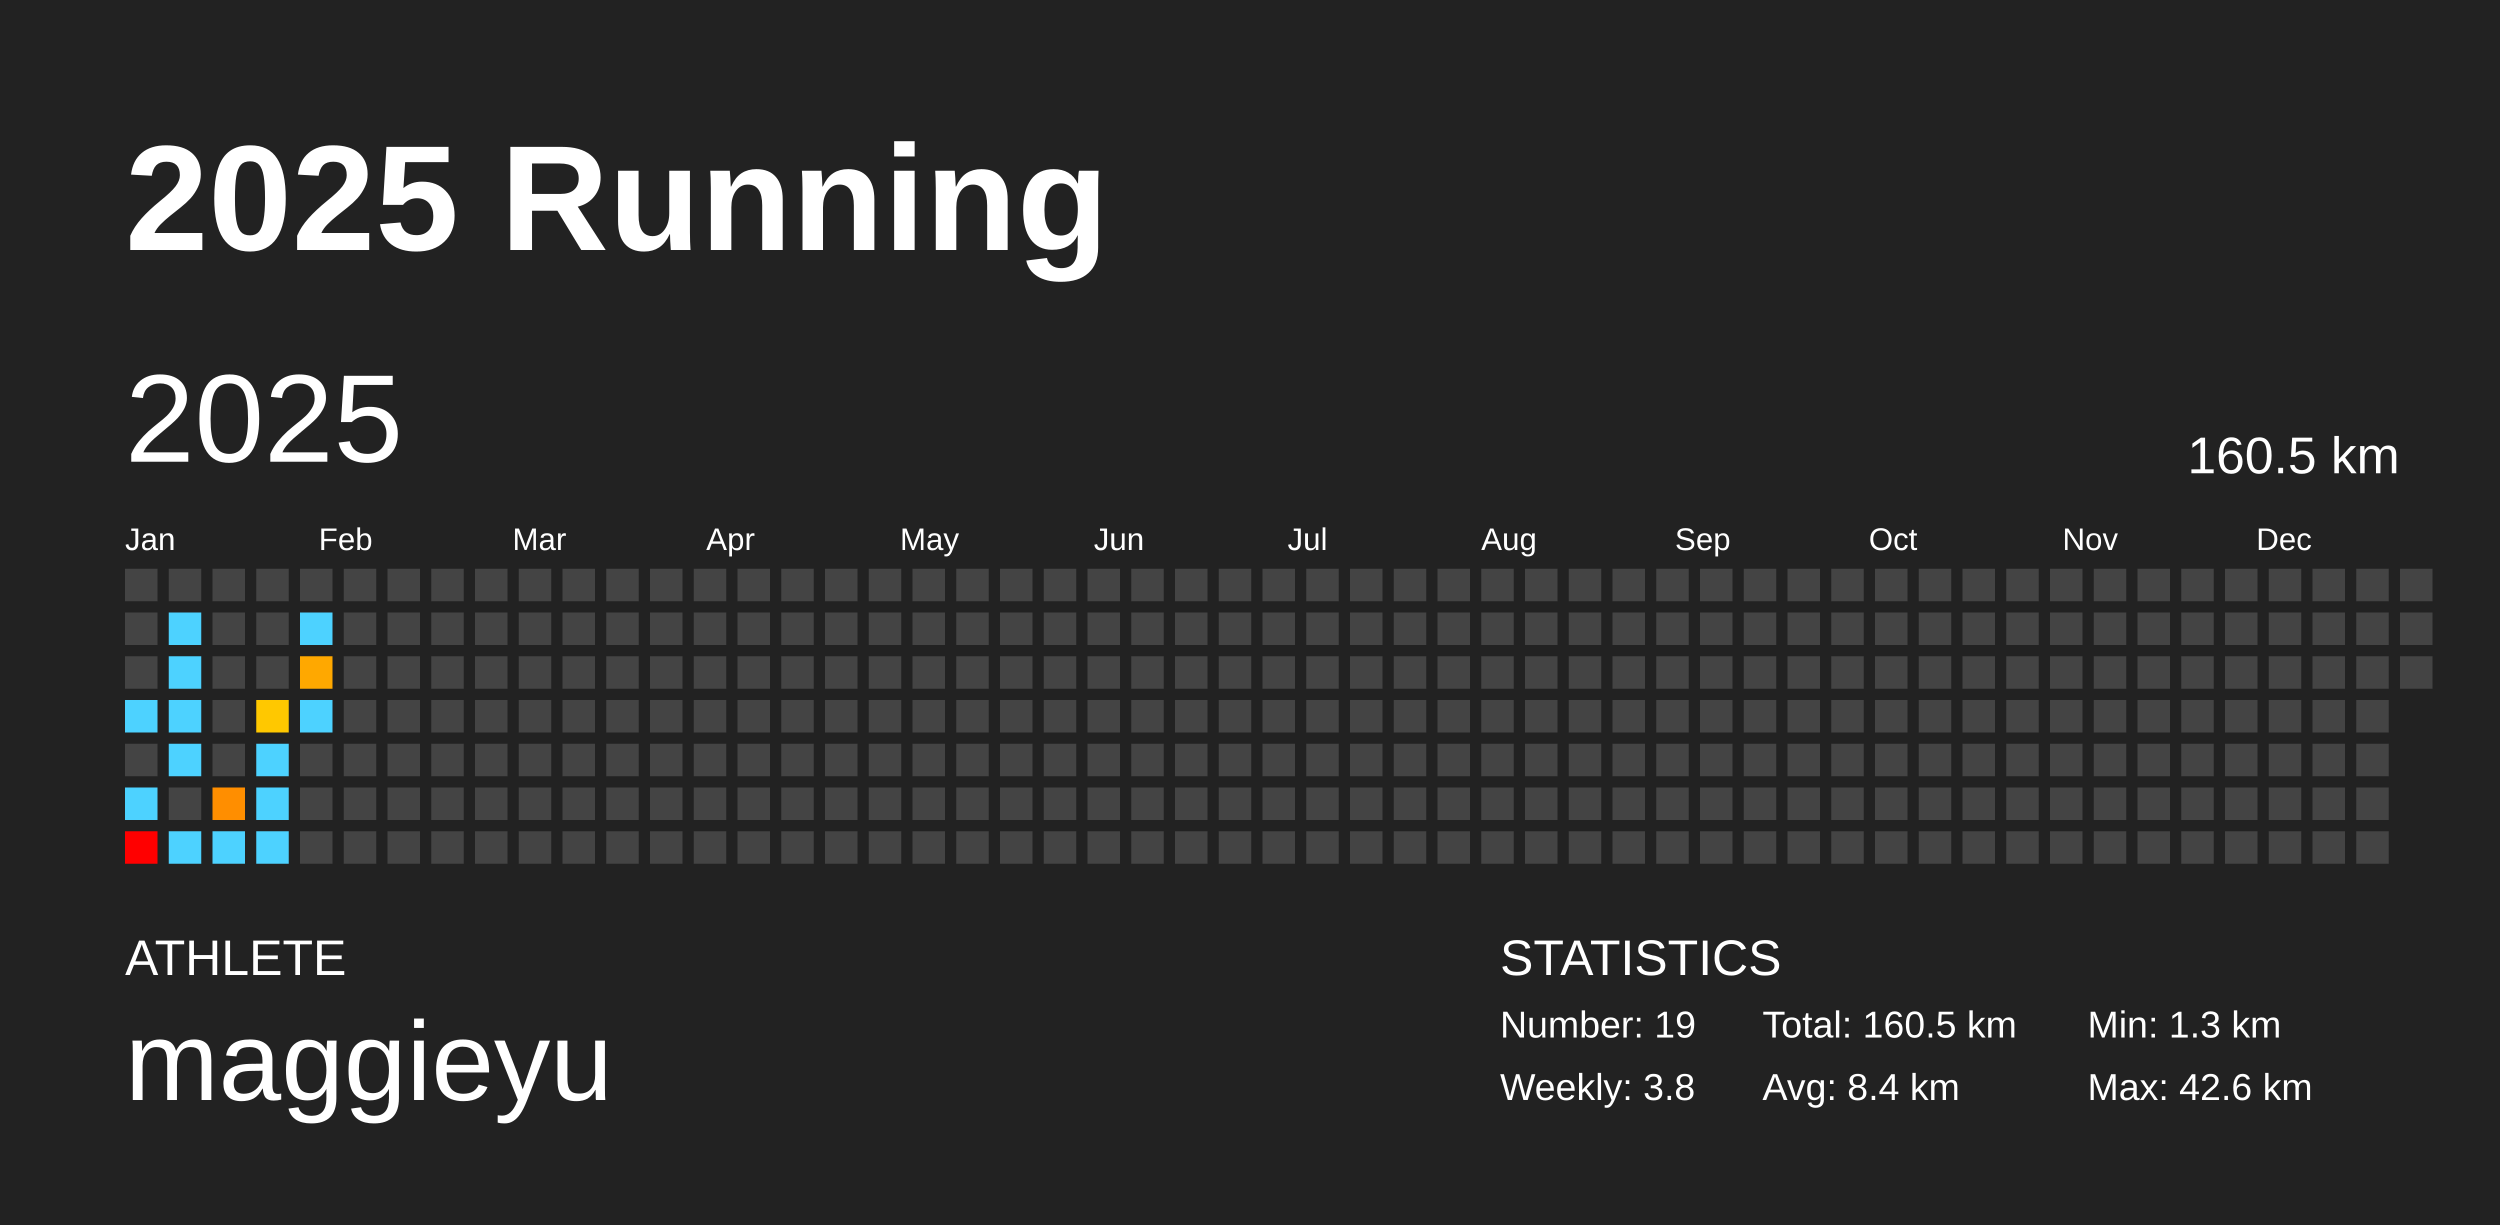
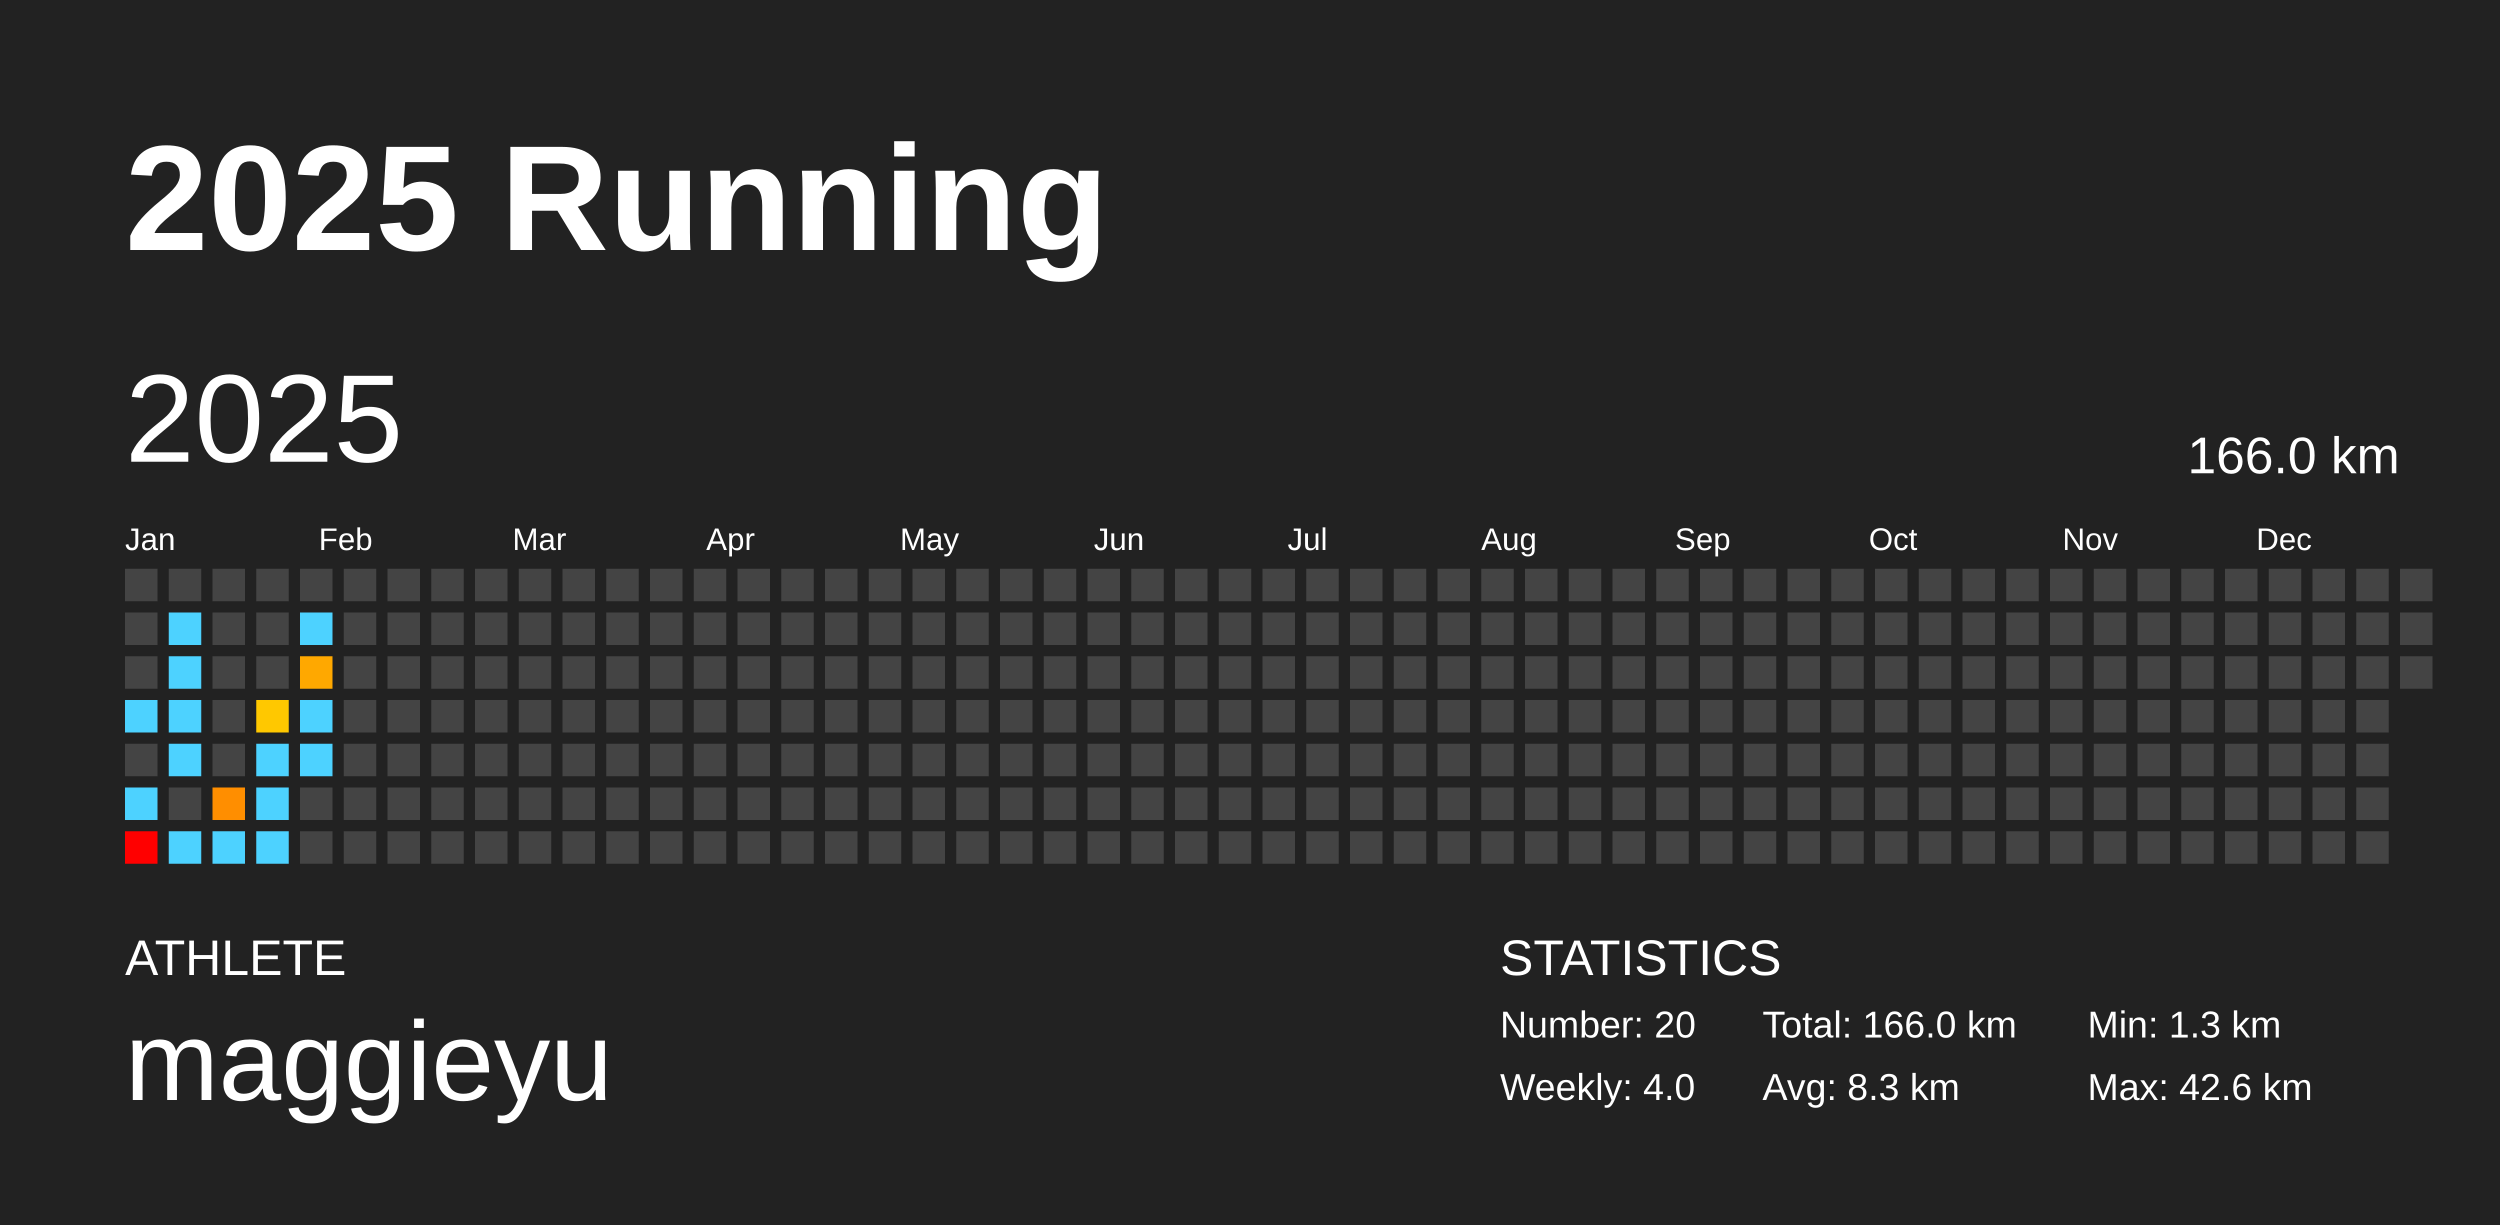
<svg xmlns="http://www.w3.org/2000/svg" baseProfile="full" height="98mm" version="1.1" viewBox="0,0,200,98" width="200mm">
  <defs />
  <rect fill="#222222" height="98" width="200" x="0" y="0" />
  <text fill="#FFFFFF" style="font-size:12px; font-family:Arial; font-weight:bold;" x="10" y="20">2025 Running</text>
  <text fill="#FFFFFF" style="font-size:4px; font-family:Arial" x="10" y="78">ATHLETE</text>
  <text fill="#FFFFFF" style="font-size:9px; font-family:Arial" x="10" y="88">maggieyu</text>
  <text fill="#FFFFFF" style="font-size:4px; font-family:Arial" x="120" y="78">STATISTICS</text>
-   <text fill="#FFFFFF" style="font-size:3px; font-family:Arial" x="120" y="83">Number: 19</text>
-   <text fill="#FFFFFF" style="font-size:3px; font-family:Arial" x="120" y="88">Weekly: 3.8</text>
-   <text fill="#FFFFFF" style="font-size:3px; font-family:Arial" x="141" y="83">Total: 160.5 km</text>
-   <text fill="#FFFFFF" style="font-size:3px; font-family:Arial" x="141" y="88">Avg: 8.4 km</text>
+   <text fill="#FFFFFF" style="font-size:3px; font-family:Arial" x="120" y="83">Number: 20</text>
+   <text fill="#FFFFFF" style="font-size:3px; font-family:Arial" x="120" y="88">Weekly: 4.0</text>
+   <text fill="#FFFFFF" style="font-size:3px; font-family:Arial" x="141" y="83">Total: 166.0 km</text>
+   <text fill="#FFFFFF" style="font-size:3px; font-family:Arial" x="141" y="88">Avg: 8.3 km</text>
  <text fill="#FFFFFF" style="font-size:3px; font-family:Arial" x="167" y="83">Min: 1.3 km</text>
  <text fill="#FFFFFF" style="font-size:3px; font-family:Arial" x="167" y="88">Max: 42.6 km</text>
  <text dominant-baseline="hanging" fill="#FFFFFF" style="font-size:10.0px; font-family:Arial;" x="10" y="30">2025</text>
-   <text dominant-baseline="hanging" fill="#FFFFFF" style="font-size:4.125px; font-family:Arial;" x="175" y="35">160.5 km</text>
+   <text dominant-baseline="hanging" fill="#FFFFFF" style="font-size:4.125px; font-family:Arial;" x="175" y="35">166.0 km</text>
  <text fill="#FFFFFF" style="font-size:2.5px; font-family:Arial" x="10.0" y="44">Jan</text>
  <text fill="#FFFFFF" style="font-size:2.5px; font-family:Arial" x="25.5" y="44">Feb</text>
  <text fill="#FFFFFF" style="font-size:2.5px; font-family:Arial" x="41.0" y="44">Mar</text>
  <text fill="#FFFFFF" style="font-size:2.5px; font-family:Arial" x="56.5" y="44">Apr</text>
  <text fill="#FFFFFF" style="font-size:2.5px; font-family:Arial" x="72.0" y="44">May</text>
  <text fill="#FFFFFF" style="font-size:2.5px; font-family:Arial" x="87.5" y="44">Jun</text>
  <text fill="#FFFFFF" style="font-size:2.5px; font-family:Arial" x="103.0" y="44">Jul</text>
  <text fill="#FFFFFF" style="font-size:2.5px; font-family:Arial" x="118.5" y="44">Aug</text>
  <text fill="#FFFFFF" style="font-size:2.5px; font-family:Arial" x="134.0" y="44">Sep</text>
  <text fill="#FFFFFF" style="font-size:2.5px; font-family:Arial" x="149.5" y="44">Oct</text>
  <text fill="#FFFFFF" style="font-size:2.5px; font-family:Arial" x="165.0" y="44">Nov</text>
  <text fill="#FFFFFF" style="font-size:2.5px; font-family:Arial" x="180.5" y="44">Dec</text>
  <rect fill="#444444" height="2.6" width="2.6" x="10.0" y="45.5" />
  <rect fill="#444444" height="2.6" width="2.6" x="10.0" y="49.0" />
  <rect fill="#444444" height="2.6" width="2.6" x="10.0" y="52.5" />
  <rect fill="#4dd2ff" height="2.6" width="2.6" x="10.0" y="56.0" />
  <rect fill="#444444" height="2.6" width="2.6" x="10.0" y="59.5" />
  <rect fill="#4dd2ff" height="2.6" width="2.6" x="10.0" y="63.0" />
  <rect fill="red" height="2.6" width="2.6" x="10.0" y="66.5" />
  <rect fill="#444444" height="2.6" width="2.6" x="13.5" y="45.5" />
  <rect fill="#4dd2ff" height="2.6" width="2.6" x="13.5" y="49.0" />
  <rect fill="#4dd2ff" height="2.6" width="2.6" x="13.5" y="52.5" />
  <rect fill="#4dd2ff" height="2.6" width="2.6" x="13.5" y="56.0" />
  <rect fill="#4dd2ff" height="2.6" width="2.6" x="13.5" y="59.5" />
  <rect fill="#444444" height="2.6" width="2.6" x="13.5" y="63.0" />
  <rect fill="#4dd2ff" height="2.6" width="2.6" x="13.5" y="66.5" />
  <rect fill="#444444" height="2.6" width="2.6" x="17.0" y="45.5" />
  <rect fill="#444444" height="2.6" width="2.6" x="17.0" y="49.0" />
  <rect fill="#444444" height="2.6" width="2.6" x="17.0" y="52.5" />
  <rect fill="#444444" height="2.6" width="2.6" x="17.0" y="56.0" />
  <rect fill="#444444" height="2.6" width="2.6" x="17.0" y="59.5" />
  <rect fill="#ff8e00" height="2.6" width="2.6" x="17.0" y="63.0" />
  <rect fill="#4dd2ff" height="2.6" width="2.6" x="17.0" y="66.5" />
  <rect fill="#444444" height="2.6" width="2.6" x="20.5" y="45.5" />
  <rect fill="#444444" height="2.6" width="2.6" x="20.5" y="49.0" />
  <rect fill="#444444" height="2.6" width="2.6" x="20.5" y="52.5" />
  <rect fill="#ffc800" height="2.6" width="2.6" x="20.5" y="56.0" />
  <rect fill="#4dd2ff" height="2.6" width="2.6" x="20.5" y="59.5" />
  <rect fill="#4dd2ff" height="2.6" width="2.6" x="20.5" y="63.0" />
  <rect fill="#4dd2ff" height="2.6" width="2.6" x="20.5" y="66.5" />
  <rect fill="#444444" height="2.6" width="2.6" x="24.0" y="45.5" />
  <rect fill="#4dd2ff" height="2.6" width="2.6" x="24.0" y="49.0" />
  <rect fill="#ffa800" height="2.6" width="2.6" x="24.0" y="52.5" />
  <rect fill="#4dd2ff" height="2.6" width="2.6" x="24.0" y="56.0" />
-   <rect fill="#444444" height="2.6" width="2.6" x="24.0" y="59.5" />
+   <rect fill="#4dd2ff" height="2.6" width="2.6" x="24.0" y="59.5" />
  <rect fill="#444444" height="2.6" width="2.6" x="24.0" y="63.0" />
  <rect fill="#444444" height="2.6" width="2.6" x="24.0" y="66.5" />
  <rect fill="#444444" height="2.6" width="2.6" x="27.5" y="45.5" />
  <rect fill="#444444" height="2.6" width="2.6" x="27.5" y="49.0" />
  <rect fill="#444444" height="2.6" width="2.6" x="27.5" y="52.5" />
  <rect fill="#444444" height="2.6" width="2.6" x="27.5" y="56.0" />
  <rect fill="#444444" height="2.6" width="2.6" x="27.5" y="59.5" />
  <rect fill="#444444" height="2.6" width="2.6" x="27.5" y="63.0" />
  <rect fill="#444444" height="2.6" width="2.6" x="27.5" y="66.5" />
  <rect fill="#444444" height="2.6" width="2.6" x="31.0" y="45.5" />
  <rect fill="#444444" height="2.6" width="2.6" x="31.0" y="49.0" />
  <rect fill="#444444" height="2.6" width="2.6" x="31.0" y="52.5" />
  <rect fill="#444444" height="2.6" width="2.6" x="31.0" y="56.0" />
  <rect fill="#444444" height="2.6" width="2.6" x="31.0" y="59.5" />
  <rect fill="#444444" height="2.6" width="2.6" x="31.0" y="63.0" />
  <rect fill="#444444" height="2.6" width="2.6" x="31.0" y="66.5" />
  <rect fill="#444444" height="2.6" width="2.6" x="34.5" y="45.5" />
  <rect fill="#444444" height="2.6" width="2.6" x="34.5" y="49.0" />
  <rect fill="#444444" height="2.6" width="2.6" x="34.5" y="52.5" />
  <rect fill="#444444" height="2.6" width="2.6" x="34.5" y="56.0" />
  <rect fill="#444444" height="2.6" width="2.6" x="34.5" y="59.5" />
  <rect fill="#444444" height="2.6" width="2.6" x="34.5" y="63.0" />
  <rect fill="#444444" height="2.6" width="2.6" x="34.5" y="66.5" />
  <rect fill="#444444" height="2.6" width="2.6" x="38.0" y="45.5" />
  <rect fill="#444444" height="2.6" width="2.6" x="38.0" y="49.0" />
  <rect fill="#444444" height="2.6" width="2.6" x="38.0" y="52.5" />
  <rect fill="#444444" height="2.6" width="2.6" x="38.0" y="56.0" />
  <rect fill="#444444" height="2.6" width="2.6" x="38.0" y="59.5" />
  <rect fill="#444444" height="2.6" width="2.6" x="38.0" y="63.0" />
  <rect fill="#444444" height="2.6" width="2.6" x="38.0" y="66.5" />
  <rect fill="#444444" height="2.6" width="2.6" x="41.5" y="45.5" />
  <rect fill="#444444" height="2.6" width="2.6" x="41.5" y="49.0" />
  <rect fill="#444444" height="2.6" width="2.6" x="41.5" y="52.5" />
  <rect fill="#444444" height="2.6" width="2.6" x="41.5" y="56.0" />
  <rect fill="#444444" height="2.6" width="2.6" x="41.5" y="59.5" />
  <rect fill="#444444" height="2.6" width="2.6" x="41.5" y="63.0" />
  <rect fill="#444444" height="2.6" width="2.6" x="41.5" y="66.5" />
  <rect fill="#444444" height="2.6" width="2.6" x="45.0" y="45.5" />
  <rect fill="#444444" height="2.6" width="2.6" x="45.0" y="49.0" />
  <rect fill="#444444" height="2.6" width="2.6" x="45.0" y="52.5" />
  <rect fill="#444444" height="2.6" width="2.6" x="45.0" y="56.0" />
  <rect fill="#444444" height="2.6" width="2.6" x="45.0" y="59.5" />
  <rect fill="#444444" height="2.6" width="2.6" x="45.0" y="63.0" />
  <rect fill="#444444" height="2.6" width="2.6" x="45.0" y="66.5" />
  <rect fill="#444444" height="2.6" width="2.6" x="48.5" y="45.5" />
  <rect fill="#444444" height="2.6" width="2.6" x="48.5" y="49.0" />
  <rect fill="#444444" height="2.6" width="2.6" x="48.5" y="52.5" />
  <rect fill="#444444" height="2.6" width="2.6" x="48.5" y="56.0" />
  <rect fill="#444444" height="2.6" width="2.6" x="48.5" y="59.5" />
  <rect fill="#444444" height="2.6" width="2.6" x="48.5" y="63.0" />
  <rect fill="#444444" height="2.6" width="2.6" x="48.5" y="66.5" />
  <rect fill="#444444" height="2.6" width="2.6" x="52.0" y="45.5" />
  <rect fill="#444444" height="2.6" width="2.6" x="52.0" y="49.0" />
  <rect fill="#444444" height="2.6" width="2.6" x="52.0" y="52.5" />
  <rect fill="#444444" height="2.6" width="2.6" x="52.0" y="56.0" />
  <rect fill="#444444" height="2.6" width="2.6" x="52.0" y="59.5" />
  <rect fill="#444444" height="2.6" width="2.6" x="52.0" y="63.0" />
  <rect fill="#444444" height="2.6" width="2.6" x="52.0" y="66.5" />
  <rect fill="#444444" height="2.6" width="2.6" x="55.5" y="45.5" />
  <rect fill="#444444" height="2.6" width="2.6" x="55.5" y="49.0" />
  <rect fill="#444444" height="2.6" width="2.6" x="55.5" y="52.5" />
  <rect fill="#444444" height="2.6" width="2.6" x="55.5" y="56.0" />
  <rect fill="#444444" height="2.6" width="2.6" x="55.5" y="59.5" />
  <rect fill="#444444" height="2.6" width="2.6" x="55.5" y="63.0" />
  <rect fill="#444444" height="2.6" width="2.6" x="55.5" y="66.5" />
  <rect fill="#444444" height="2.6" width="2.6" x="59.0" y="45.5" />
  <rect fill="#444444" height="2.6" width="2.6" x="59.0" y="49.0" />
  <rect fill="#444444" height="2.6" width="2.6" x="59.0" y="52.5" />
  <rect fill="#444444" height="2.6" width="2.6" x="59.0" y="56.0" />
  <rect fill="#444444" height="2.6" width="2.6" x="59.0" y="59.5" />
  <rect fill="#444444" height="2.6" width="2.6" x="59.0" y="63.0" />
  <rect fill="#444444" height="2.6" width="2.6" x="59.0" y="66.5" />
  <rect fill="#444444" height="2.6" width="2.6" x="62.5" y="45.5" />
  <rect fill="#444444" height="2.6" width="2.6" x="62.5" y="49.0" />
  <rect fill="#444444" height="2.6" width="2.6" x="62.5" y="52.5" />
  <rect fill="#444444" height="2.6" width="2.6" x="62.5" y="56.0" />
  <rect fill="#444444" height="2.6" width="2.6" x="62.5" y="59.5" />
  <rect fill="#444444" height="2.6" width="2.6" x="62.5" y="63.0" />
  <rect fill="#444444" height="2.6" width="2.6" x="62.5" y="66.5" />
  <rect fill="#444444" height="2.6" width="2.6" x="66.0" y="45.5" />
  <rect fill="#444444" height="2.6" width="2.6" x="66.0" y="49.0" />
  <rect fill="#444444" height="2.6" width="2.6" x="66.0" y="52.5" />
  <rect fill="#444444" height="2.6" width="2.6" x="66.0" y="56.0" />
  <rect fill="#444444" height="2.6" width="2.6" x="66.0" y="59.5" />
  <rect fill="#444444" height="2.6" width="2.6" x="66.0" y="63.0" />
  <rect fill="#444444" height="2.6" width="2.6" x="66.0" y="66.5" />
  <rect fill="#444444" height="2.6" width="2.6" x="69.5" y="45.5" />
  <rect fill="#444444" height="2.6" width="2.6" x="69.5" y="49.0" />
  <rect fill="#444444" height="2.6" width="2.6" x="69.5" y="52.5" />
  <rect fill="#444444" height="2.6" width="2.6" x="69.5" y="56.0" />
  <rect fill="#444444" height="2.6" width="2.6" x="69.5" y="59.5" />
  <rect fill="#444444" height="2.6" width="2.6" x="69.5" y="63.0" />
  <rect fill="#444444" height="2.6" width="2.6" x="69.5" y="66.5" />
  <rect fill="#444444" height="2.6" width="2.6" x="73.0" y="45.5" />
  <rect fill="#444444" height="2.6" width="2.6" x="73.0" y="49.0" />
  <rect fill="#444444" height="2.6" width="2.6" x="73.0" y="52.5" />
  <rect fill="#444444" height="2.6" width="2.6" x="73.0" y="56.0" />
  <rect fill="#444444" height="2.6" width="2.6" x="73.0" y="59.5" />
  <rect fill="#444444" height="2.6" width="2.6" x="73.0" y="63.0" />
  <rect fill="#444444" height="2.6" width="2.6" x="73.0" y="66.5" />
  <rect fill="#444444" height="2.6" width="2.6" x="76.5" y="45.5" />
  <rect fill="#444444" height="2.6" width="2.6" x="76.5" y="49.0" />
  <rect fill="#444444" height="2.6" width="2.6" x="76.5" y="52.5" />
  <rect fill="#444444" height="2.6" width="2.6" x="76.5" y="56.0" />
  <rect fill="#444444" height="2.6" width="2.6" x="76.5" y="59.5" />
  <rect fill="#444444" height="2.6" width="2.6" x="76.5" y="63.0" />
  <rect fill="#444444" height="2.6" width="2.6" x="76.5" y="66.5" />
  <rect fill="#444444" height="2.6" width="2.6" x="80.0" y="45.5" />
  <rect fill="#444444" height="2.6" width="2.6" x="80.0" y="49.0" />
  <rect fill="#444444" height="2.6" width="2.6" x="80.0" y="52.5" />
  <rect fill="#444444" height="2.6" width="2.6" x="80.0" y="56.0" />
  <rect fill="#444444" height="2.6" width="2.6" x="80.0" y="59.5" />
  <rect fill="#444444" height="2.6" width="2.6" x="80.0" y="63.0" />
  <rect fill="#444444" height="2.6" width="2.6" x="80.0" y="66.5" />
  <rect fill="#444444" height="2.6" width="2.6" x="83.5" y="45.5" />
  <rect fill="#444444" height="2.6" width="2.6" x="83.5" y="49.0" />
  <rect fill="#444444" height="2.6" width="2.6" x="83.5" y="52.5" />
  <rect fill="#444444" height="2.6" width="2.6" x="83.5" y="56.0" />
  <rect fill="#444444" height="2.6" width="2.6" x="83.5" y="59.5" />
  <rect fill="#444444" height="2.6" width="2.6" x="83.5" y="63.0" />
  <rect fill="#444444" height="2.6" width="2.6" x="83.5" y="66.5" />
  <rect fill="#444444" height="2.6" width="2.6" x="87.0" y="45.5" />
  <rect fill="#444444" height="2.6" width="2.6" x="87.0" y="49.0" />
  <rect fill="#444444" height="2.6" width="2.6" x="87.0" y="52.5" />
  <rect fill="#444444" height="2.6" width="2.6" x="87.0" y="56.0" />
  <rect fill="#444444" height="2.6" width="2.6" x="87.0" y="59.5" />
  <rect fill="#444444" height="2.6" width="2.6" x="87.0" y="63.0" />
  <rect fill="#444444" height="2.6" width="2.6" x="87.0" y="66.5" />
  <rect fill="#444444" height="2.6" width="2.6" x="90.5" y="45.5" />
  <rect fill="#444444" height="2.6" width="2.6" x="90.5" y="49.0" />
  <rect fill="#444444" height="2.6" width="2.6" x="90.5" y="52.5" />
  <rect fill="#444444" height="2.6" width="2.6" x="90.5" y="56.0" />
  <rect fill="#444444" height="2.6" width="2.6" x="90.5" y="59.5" />
  <rect fill="#444444" height="2.6" width="2.6" x="90.5" y="63.0" />
  <rect fill="#444444" height="2.6" width="2.6" x="90.5" y="66.5" />
  <rect fill="#444444" height="2.6" width="2.6" x="94.0" y="45.5" />
  <rect fill="#444444" height="2.6" width="2.6" x="94.0" y="49.0" />
  <rect fill="#444444" height="2.6" width="2.6" x="94.0" y="52.5" />
  <rect fill="#444444" height="2.6" width="2.6" x="94.0" y="56.0" />
  <rect fill="#444444" height="2.6" width="2.6" x="94.0" y="59.5" />
  <rect fill="#444444" height="2.6" width="2.6" x="94.0" y="63.0" />
  <rect fill="#444444" height="2.6" width="2.6" x="94.0" y="66.5" />
  <rect fill="#444444" height="2.6" width="2.6" x="97.5" y="45.5" />
  <rect fill="#444444" height="2.6" width="2.6" x="97.5" y="49.0" />
  <rect fill="#444444" height="2.6" width="2.6" x="97.5" y="52.5" />
  <rect fill="#444444" height="2.6" width="2.6" x="97.5" y="56.0" />
  <rect fill="#444444" height="2.6" width="2.6" x="97.5" y="59.5" />
  <rect fill="#444444" height="2.6" width="2.6" x="97.5" y="63.0" />
  <rect fill="#444444" height="2.6" width="2.6" x="97.5" y="66.5" />
  <rect fill="#444444" height="2.6" width="2.6" x="101.0" y="45.5" />
  <rect fill="#444444" height="2.6" width="2.6" x="101.0" y="49.0" />
  <rect fill="#444444" height="2.6" width="2.6" x="101.0" y="52.5" />
  <rect fill="#444444" height="2.6" width="2.6" x="101.0" y="56.0" />
  <rect fill="#444444" height="2.6" width="2.6" x="101.0" y="59.5" />
  <rect fill="#444444" height="2.6" width="2.6" x="101.0" y="63.0" />
  <rect fill="#444444" height="2.6" width="2.6" x="101.0" y="66.5" />
  <rect fill="#444444" height="2.6" width="2.6" x="104.5" y="45.5" />
  <rect fill="#444444" height="2.6" width="2.6" x="104.5" y="49.0" />
  <rect fill="#444444" height="2.6" width="2.6" x="104.5" y="52.5" />
  <rect fill="#444444" height="2.6" width="2.6" x="104.5" y="56.0" />
  <rect fill="#444444" height="2.6" width="2.6" x="104.5" y="59.5" />
  <rect fill="#444444" height="2.6" width="2.6" x="104.5" y="63.0" />
  <rect fill="#444444" height="2.6" width="2.6" x="104.5" y="66.5" />
  <rect fill="#444444" height="2.6" width="2.6" x="108.0" y="45.5" />
  <rect fill="#444444" height="2.6" width="2.6" x="108.0" y="49.0" />
  <rect fill="#444444" height="2.6" width="2.6" x="108.0" y="52.5" />
  <rect fill="#444444" height="2.6" width="2.6" x="108.0" y="56.0" />
  <rect fill="#444444" height="2.6" width="2.6" x="108.0" y="59.5" />
  <rect fill="#444444" height="2.6" width="2.6" x="108.0" y="63.0" />
  <rect fill="#444444" height="2.6" width="2.6" x="108.0" y="66.5" />
  <rect fill="#444444" height="2.6" width="2.6" x="111.5" y="45.5" />
  <rect fill="#444444" height="2.6" width="2.6" x="111.5" y="49.0" />
  <rect fill="#444444" height="2.6" width="2.6" x="111.5" y="52.5" />
  <rect fill="#444444" height="2.6" width="2.6" x="111.5" y="56.0" />
  <rect fill="#444444" height="2.6" width="2.6" x="111.5" y="59.5" />
  <rect fill="#444444" height="2.6" width="2.6" x="111.5" y="63.0" />
  <rect fill="#444444" height="2.6" width="2.6" x="111.5" y="66.5" />
  <rect fill="#444444" height="2.6" width="2.6" x="115.0" y="45.5" />
  <rect fill="#444444" height="2.6" width="2.6" x="115.0" y="49.0" />
  <rect fill="#444444" height="2.6" width="2.6" x="115.0" y="52.5" />
  <rect fill="#444444" height="2.6" width="2.6" x="115.0" y="56.0" />
  <rect fill="#444444" height="2.6" width="2.6" x="115.0" y="59.5" />
  <rect fill="#444444" height="2.6" width="2.6" x="115.0" y="63.0" />
  <rect fill="#444444" height="2.6" width="2.6" x="115.0" y="66.5" />
  <rect fill="#444444" height="2.6" width="2.6" x="118.5" y="45.5" />
  <rect fill="#444444" height="2.6" width="2.6" x="118.5" y="49.0" />
  <rect fill="#444444" height="2.6" width="2.6" x="118.5" y="52.5" />
  <rect fill="#444444" height="2.6" width="2.6" x="118.5" y="56.0" />
  <rect fill="#444444" height="2.6" width="2.6" x="118.5" y="59.5" />
  <rect fill="#444444" height="2.6" width="2.6" x="118.5" y="63.0" />
  <rect fill="#444444" height="2.6" width="2.6" x="118.5" y="66.5" />
  <rect fill="#444444" height="2.6" width="2.6" x="122.0" y="45.5" />
  <rect fill="#444444" height="2.6" width="2.6" x="122.0" y="49.0" />
  <rect fill="#444444" height="2.6" width="2.6" x="122.0" y="52.5" />
  <rect fill="#444444" height="2.6" width="2.6" x="122.0" y="56.0" />
  <rect fill="#444444" height="2.6" width="2.6" x="122.0" y="59.5" />
  <rect fill="#444444" height="2.6" width="2.6" x="122.0" y="63.0" />
  <rect fill="#444444" height="2.6" width="2.6" x="122.0" y="66.5" />
  <rect fill="#444444" height="2.6" width="2.6" x="125.5" y="45.5" />
  <rect fill="#444444" height="2.6" width="2.6" x="125.5" y="49.0" />
  <rect fill="#444444" height="2.6" width="2.6" x="125.5" y="52.5" />
  <rect fill="#444444" height="2.6" width="2.6" x="125.5" y="56.0" />
  <rect fill="#444444" height="2.6" width="2.6" x="125.5" y="59.5" />
  <rect fill="#444444" height="2.6" width="2.6" x="125.5" y="63.0" />
  <rect fill="#444444" height="2.6" width="2.6" x="125.5" y="66.5" />
  <rect fill="#444444" height="2.6" width="2.6" x="129.0" y="45.5" />
  <rect fill="#444444" height="2.6" width="2.6" x="129.0" y="49.0" />
  <rect fill="#444444" height="2.6" width="2.6" x="129.0" y="52.5" />
  <rect fill="#444444" height="2.6" width="2.6" x="129.0" y="56.0" />
  <rect fill="#444444" height="2.6" width="2.6" x="129.0" y="59.5" />
  <rect fill="#444444" height="2.6" width="2.6" x="129.0" y="63.0" />
  <rect fill="#444444" height="2.6" width="2.6" x="129.0" y="66.5" />
  <rect fill="#444444" height="2.6" width="2.6" x="132.5" y="45.5" />
  <rect fill="#444444" height="2.6" width="2.6" x="132.5" y="49.0" />
  <rect fill="#444444" height="2.6" width="2.6" x="132.5" y="52.5" />
  <rect fill="#444444" height="2.6" width="2.6" x="132.5" y="56.0" />
  <rect fill="#444444" height="2.6" width="2.6" x="132.5" y="59.5" />
  <rect fill="#444444" height="2.6" width="2.6" x="132.5" y="63.0" />
  <rect fill="#444444" height="2.6" width="2.6" x="132.5" y="66.5" />
  <rect fill="#444444" height="2.6" width="2.6" x="136.0" y="45.5" />
  <rect fill="#444444" height="2.6" width="2.6" x="136.0" y="49.0" />
  <rect fill="#444444" height="2.6" width="2.6" x="136.0" y="52.5" />
  <rect fill="#444444" height="2.6" width="2.6" x="136.0" y="56.0" />
  <rect fill="#444444" height="2.6" width="2.6" x="136.0" y="59.5" />
  <rect fill="#444444" height="2.6" width="2.6" x="136.0" y="63.0" />
  <rect fill="#444444" height="2.6" width="2.6" x="136.0" y="66.5" />
  <rect fill="#444444" height="2.6" width="2.6" x="139.5" y="45.5" />
  <rect fill="#444444" height="2.6" width="2.6" x="139.5" y="49.0" />
  <rect fill="#444444" height="2.6" width="2.6" x="139.5" y="52.5" />
  <rect fill="#444444" height="2.6" width="2.6" x="139.5" y="56.0" />
  <rect fill="#444444" height="2.6" width="2.6" x="139.5" y="59.5" />
  <rect fill="#444444" height="2.6" width="2.6" x="139.5" y="63.0" />
  <rect fill="#444444" height="2.6" width="2.6" x="139.5" y="66.5" />
  <rect fill="#444444" height="2.6" width="2.6" x="143.0" y="45.5" />
  <rect fill="#444444" height="2.6" width="2.6" x="143.0" y="49.0" />
  <rect fill="#444444" height="2.6" width="2.6" x="143.0" y="52.5" />
  <rect fill="#444444" height="2.6" width="2.6" x="143.0" y="56.0" />
  <rect fill="#444444" height="2.6" width="2.6" x="143.0" y="59.5" />
  <rect fill="#444444" height="2.6" width="2.6" x="143.0" y="63.0" />
  <rect fill="#444444" height="2.6" width="2.6" x="143.0" y="66.5" />
  <rect fill="#444444" height="2.6" width="2.6" x="146.5" y="45.5" />
  <rect fill="#444444" height="2.6" width="2.6" x="146.5" y="49.0" />
  <rect fill="#444444" height="2.6" width="2.6" x="146.5" y="52.5" />
  <rect fill="#444444" height="2.6" width="2.6" x="146.5" y="56.0" />
  <rect fill="#444444" height="2.6" width="2.6" x="146.5" y="59.5" />
  <rect fill="#444444" height="2.6" width="2.6" x="146.5" y="63.0" />
  <rect fill="#444444" height="2.6" width="2.6" x="146.5" y="66.5" />
  <rect fill="#444444" height="2.6" width="2.6" x="150.0" y="45.5" />
  <rect fill="#444444" height="2.6" width="2.6" x="150.0" y="49.0" />
  <rect fill="#444444" height="2.6" width="2.6" x="150.0" y="52.5" />
  <rect fill="#444444" height="2.6" width="2.6" x="150.0" y="56.0" />
  <rect fill="#444444" height="2.6" width="2.6" x="150.0" y="59.5" />
  <rect fill="#444444" height="2.6" width="2.6" x="150.0" y="63.0" />
  <rect fill="#444444" height="2.6" width="2.6" x="150.0" y="66.5" />
  <rect fill="#444444" height="2.6" width="2.6" x="153.5" y="45.5" />
  <rect fill="#444444" height="2.6" width="2.6" x="153.5" y="49.0" />
  <rect fill="#444444" height="2.6" width="2.6" x="153.5" y="52.5" />
  <rect fill="#444444" height="2.6" width="2.6" x="153.5" y="56.0" />
  <rect fill="#444444" height="2.6" width="2.6" x="153.5" y="59.5" />
  <rect fill="#444444" height="2.6" width="2.6" x="153.5" y="63.0" />
  <rect fill="#444444" height="2.6" width="2.6" x="153.5" y="66.5" />
  <rect fill="#444444" height="2.6" width="2.6" x="157.0" y="45.5" />
  <rect fill="#444444" height="2.6" width="2.6" x="157.0" y="49.0" />
  <rect fill="#444444" height="2.6" width="2.6" x="157.0" y="52.5" />
  <rect fill="#444444" height="2.6" width="2.6" x="157.0" y="56.0" />
  <rect fill="#444444" height="2.6" width="2.6" x="157.0" y="59.5" />
  <rect fill="#444444" height="2.6" width="2.6" x="157.0" y="63.0" />
  <rect fill="#444444" height="2.6" width="2.6" x="157.0" y="66.5" />
  <rect fill="#444444" height="2.6" width="2.6" x="160.5" y="45.5" />
  <rect fill="#444444" height="2.6" width="2.6" x="160.5" y="49.0" />
  <rect fill="#444444" height="2.6" width="2.6" x="160.5" y="52.5" />
  <rect fill="#444444" height="2.6" width="2.6" x="160.5" y="56.0" />
  <rect fill="#444444" height="2.6" width="2.6" x="160.5" y="59.5" />
  <rect fill="#444444" height="2.6" width="2.6" x="160.5" y="63.0" />
  <rect fill="#444444" height="2.6" width="2.6" x="160.5" y="66.5" />
  <rect fill="#444444" height="2.6" width="2.6" x="164.0" y="45.5" />
  <rect fill="#444444" height="2.6" width="2.6" x="164.0" y="49.0" />
  <rect fill="#444444" height="2.6" width="2.6" x="164.0" y="52.5" />
  <rect fill="#444444" height="2.6" width="2.6" x="164.0" y="56.0" />
  <rect fill="#444444" height="2.6" width="2.6" x="164.0" y="59.5" />
  <rect fill="#444444" height="2.6" width="2.6" x="164.0" y="63.0" />
  <rect fill="#444444" height="2.6" width="2.6" x="164.0" y="66.5" />
  <rect fill="#444444" height="2.6" width="2.6" x="167.5" y="45.5" />
  <rect fill="#444444" height="2.6" width="2.6" x="167.5" y="49.0" />
  <rect fill="#444444" height="2.6" width="2.6" x="167.5" y="52.5" />
  <rect fill="#444444" height="2.6" width="2.6" x="167.5" y="56.0" />
  <rect fill="#444444" height="2.6" width="2.6" x="167.5" y="59.5" />
  <rect fill="#444444" height="2.6" width="2.6" x="167.5" y="63.0" />
  <rect fill="#444444" height="2.6" width="2.6" x="167.5" y="66.5" />
  <rect fill="#444444" height="2.6" width="2.6" x="171.0" y="45.5" />
  <rect fill="#444444" height="2.6" width="2.6" x="171.0" y="49.0" />
  <rect fill="#444444" height="2.6" width="2.6" x="171.0" y="52.5" />
  <rect fill="#444444" height="2.6" width="2.6" x="171.0" y="56.0" />
  <rect fill="#444444" height="2.6" width="2.6" x="171.0" y="59.5" />
  <rect fill="#444444" height="2.6" width="2.6" x="171.0" y="63.0" />
  <rect fill="#444444" height="2.6" width="2.6" x="171.0" y="66.5" />
  <rect fill="#444444" height="2.6" width="2.6" x="174.5" y="45.5" />
  <rect fill="#444444" height="2.6" width="2.6" x="174.5" y="49.0" />
  <rect fill="#444444" height="2.6" width="2.6" x="174.5" y="52.5" />
  <rect fill="#444444" height="2.6" width="2.6" x="174.5" y="56.0" />
  <rect fill="#444444" height="2.6" width="2.6" x="174.5" y="59.5" />
  <rect fill="#444444" height="2.6" width="2.6" x="174.5" y="63.0" />
  <rect fill="#444444" height="2.6" width="2.6" x="174.5" y="66.5" />
  <rect fill="#444444" height="2.6" width="2.6" x="178.0" y="45.5" />
  <rect fill="#444444" height="2.6" width="2.6" x="178.0" y="49.0" />
  <rect fill="#444444" height="2.6" width="2.6" x="178.0" y="52.5" />
  <rect fill="#444444" height="2.6" width="2.6" x="178.0" y="56.0" />
  <rect fill="#444444" height="2.6" width="2.6" x="178.0" y="59.5" />
  <rect fill="#444444" height="2.6" width="2.6" x="178.0" y="63.0" />
  <rect fill="#444444" height="2.6" width="2.6" x="178.0" y="66.5" />
  <rect fill="#444444" height="2.6" width="2.6" x="181.5" y="45.5" />
  <rect fill="#444444" height="2.6" width="2.6" x="181.5" y="49.0" />
  <rect fill="#444444" height="2.6" width="2.6" x="181.5" y="52.5" />
  <rect fill="#444444" height="2.6" width="2.6" x="181.5" y="56.0" />
  <rect fill="#444444" height="2.6" width="2.6" x="181.5" y="59.5" />
  <rect fill="#444444" height="2.6" width="2.6" x="181.5" y="63.0" />
  <rect fill="#444444" height="2.6" width="2.6" x="181.5" y="66.5" />
  <rect fill="#444444" height="2.6" width="2.6" x="185.0" y="45.5" />
  <rect fill="#444444" height="2.6" width="2.6" x="185.0" y="49.0" />
  <rect fill="#444444" height="2.6" width="2.6" x="185.0" y="52.5" />
  <rect fill="#444444" height="2.6" width="2.6" x="185.0" y="56.0" />
  <rect fill="#444444" height="2.6" width="2.6" x="185.0" y="59.5" />
  <rect fill="#444444" height="2.6" width="2.6" x="185.0" y="63.0" />
  <rect fill="#444444" height="2.6" width="2.6" x="185.0" y="66.5" />
  <rect fill="#444444" height="2.6" width="2.6" x="188.5" y="45.5" />
  <rect fill="#444444" height="2.6" width="2.6" x="188.5" y="49.0" />
  <rect fill="#444444" height="2.6" width="2.6" x="188.5" y="52.5" />
  <rect fill="#444444" height="2.6" width="2.6" x="188.5" y="56.0" />
  <rect fill="#444444" height="2.6" width="2.6" x="188.5" y="59.5" />
  <rect fill="#444444" height="2.6" width="2.6" x="188.5" y="63.0" />
  <rect fill="#444444" height="2.6" width="2.6" x="188.5" y="66.5" />
  <rect fill="#444444" height="2.6" width="2.6" x="192.0" y="45.5" />
  <rect fill="#444444" height="2.6" width="2.6" x="192.0" y="49.0" />
  <rect fill="#444444" height="2.6" width="2.6" x="192.0" y="52.5" />
</svg>
